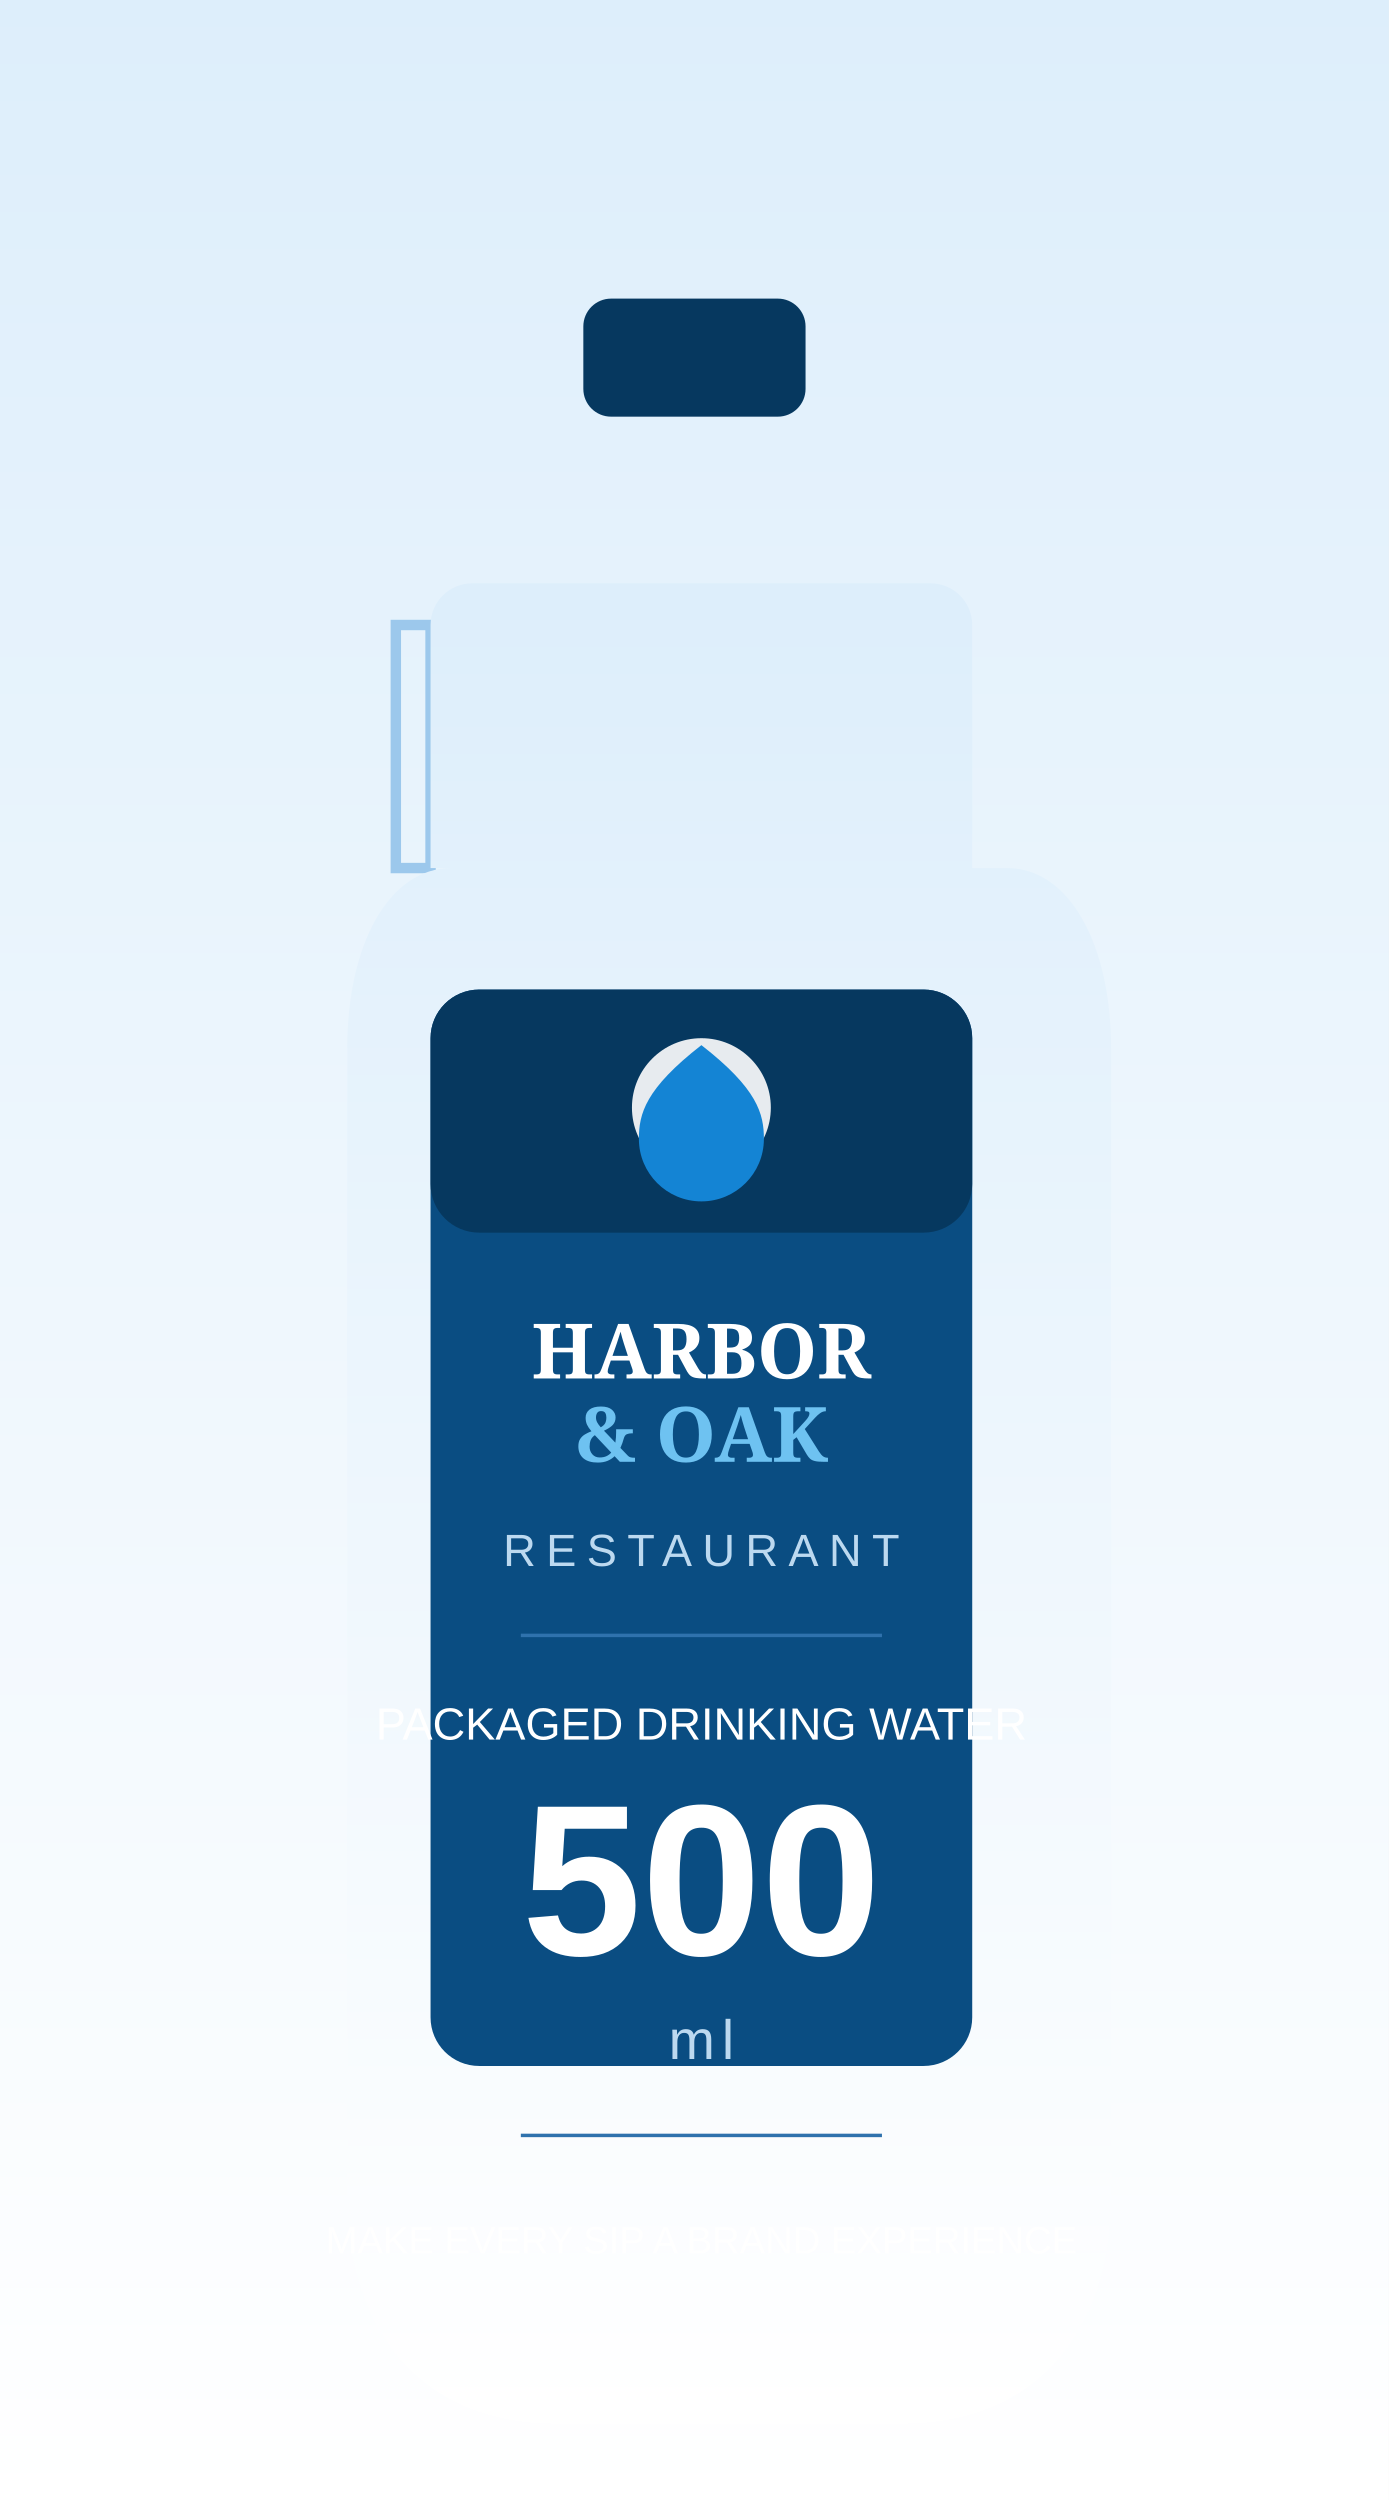
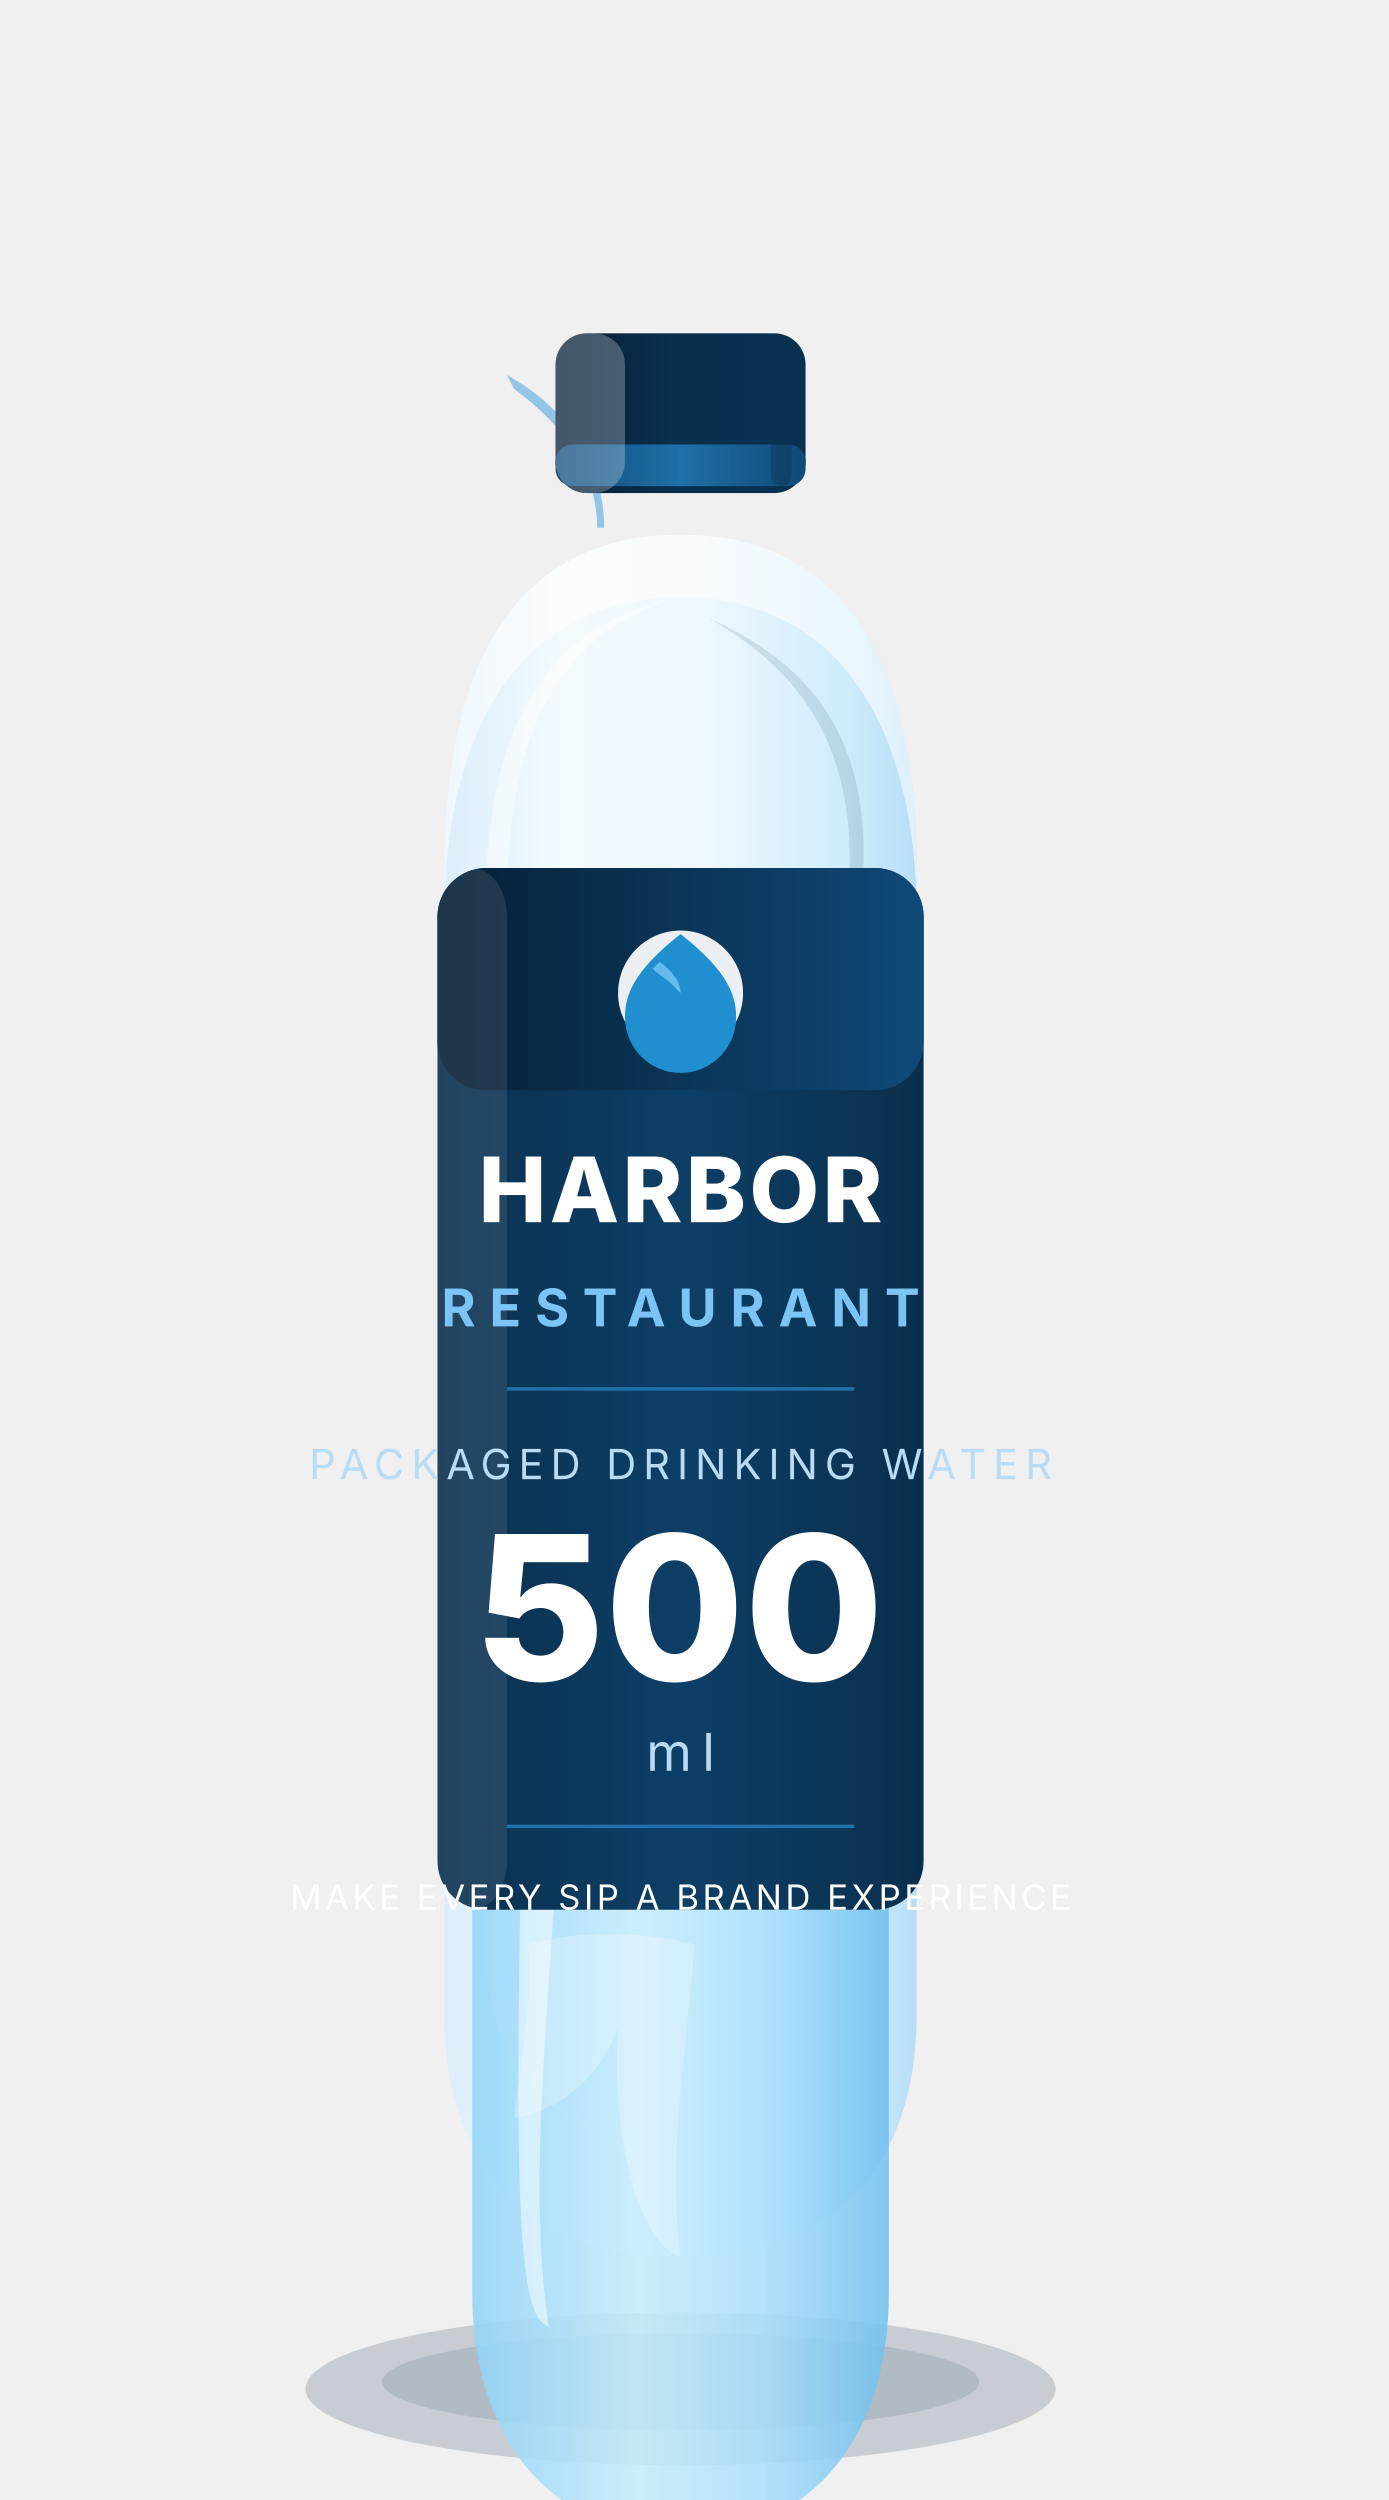
- <svg xmlns="http://www.w3.org/2000/svg" viewBox="0 0 400 720" width="400" height="720" role="img" aria-label="BRANDSIP customized 500ml round branded bottled water">
+ <svg xmlns="http://www.w3.org/2000/svg" viewBox="0 0 400 720" width="400" height="720" role="img" aria-label="bottle-round-500 custom branded water bottle">
  <defs>
-     <linearGradient id="sk" x1="0" y1="0" x2="0" y2="1">
-       <stop offset="0" stop-color="#ddeefb" />
-       <stop offset="1" stop-color="#ffffff" />
+     <linearGradient id="gr500glass" x1="0" y1="0" x2="1" y2="0">
+       <stop offset="0" stop-color="#dbeefc" />
+       <stop offset="0.25" stop-color="#f4fbff" />
+       <stop offset="0.55" stop-color="#eef8ff" />
+       <stop offset="0.85" stop-color="#cfecfb" />
+       <stop offset="1" stop-color="#b8def6" />
+     </linearGradient>
+     <linearGradient id="gr500water" x1="0" y1="0" x2="1" y2="0">
+       <stop offset="0" stop-color="#8fd4f8" />
+       <stop offset="0.4" stop-color="#c6ecfc" />
+       <stop offset="0.7" stop-color="#a8dffb" />
+       <stop offset="1" stop-color="#6fc0f0" />
+     </linearGradient>
+     <linearGradient id="gr500capside" x1="0" y1="0" x2="1" y2="0">
+       <stop offset="0" stop-color="#071f35" />
+       <stop offset="0.5" stop-color="#0a2f4d" />
+       <stop offset="1" stop-color="#08304f" />
+     </linearGradient>
+     <linearGradient id="gr500capring" x1="0" y1="0" x2="1" y2="0">
+       <stop offset="0" stop-color="#0f4a78" />
+       <stop offset="0.5" stop-color="#1f6fa8" />
+       <stop offset="1" stop-color="#0f4a78" />
+     </linearGradient>
+     <linearGradient id="gr500label" x1="0" y1="0" x2="1" y2="0">
+       <stop offset="0" stop-color="#0a2f4d" />
+       <stop offset="0.5" stop-color="#0d3f66" />
+       <stop offset="1" stop-color="#0a2f4d" />
+     </linearGradient>
+     <linearGradient id="gr500labeltop" x1="0" y1="0" x2="1" y2="0">
+       <stop offset="0" stop-color="#071f35" />
+       <stop offset="1" stop-color="#0f4a78" />
    </linearGradient>
  </defs>
-   <rect width="400" height="720" fill="url(#sk)" />
-   <rect x="168" y="86" width="64" height="34" rx="8" fill="#06385f" />
-   <rect x="114" y="180" width="10" height="70" fill="none" stroke="#9cc8ec" stroke-width="3" />
-   <path d="M114 250 h10 v-70 a12 12 0 0 1 12-12 h132 a12 12 0 0 1 12 12 v70 h10 c18 0 30 22 30 52 v330 c0 40 -22 66 -60 66 h-100 c-38 0 -60 -26 -60 -66 v-330 c0 -30 12 -52 30 -52z" fill="url(#sk)" />
-   <rect x="124" y="285" width="156" height="310" rx="14" fill="#0a4d82" />
-   <rect x="124" y="285" width="156" height="70" rx="14" fill="#06385f" />
-   <circle cx="202" cy="319" r="20" fill="#ffffff" opacity="0.9" />
-   <path d="M202 301 c 16.2 12.6 18 19.8 18 27.0 a 18 18 0 0 1 -36 0 c 0 -7.2 1.8 -14.4 18 -27.0 z" fill="#1484d4" />
-   <text x="202" y="397" font-family="Georgia,serif" font-weight="bold" font-size="22" fill="#ffffff" text-anchor="middle">HARBOR</text>
-   <text x="202" y="421" font-family="Georgia,serif" font-weight="bold" font-size="22" fill="#6ec2f1" text-anchor="middle">&amp; OAK</text>
-   <text x="202" y="451" font-family="Arial,sans-serif" font-size="13" fill="#bcd9f0" text-anchor="middle" letter-spacing="3">RESTAURANT</text>
-   <line x1="150" y1="471" x2="254" y2="471" stroke="#2f72ad" stroke-width="1" />
-   <text x="202" y="501" font-family="Arial,sans-serif" font-size="13" fill="#ffffff" text-anchor="middle">PACKAGED DRINKING WATER</text>
-   <text x="202" y="563" font-family="Arial,sans-serif" font-size="62" font-weight="bold" fill="#ffffff" text-anchor="middle">500</text>
-   <text x="202" y="593" font-family="Arial,sans-serif" font-size="16" fill="#bcd9f0" text-anchor="middle" letter-spacing="2">ml</text>
-   <line x1="150" y1="615" x2="254" y2="615" stroke="#2f72ad" stroke-width="1" />
-   <text x="202" y="649" font-family="Arial,sans-serif" font-size="11" fill="#ffffff" text-anchor="middle">MAKE EVERY SIP A BRAND EXPERIENCE</text>
+   <g>
+     <ellipse cx="196" cy="688" rx="108" ry="22" fill="#0a2f4d" opacity="0.18" />
+     <ellipse cx="196" cy="686" rx="86" ry="14" fill="#0a2f4d" opacity="0.12" />
+     <path d="M128 250 c0 -58 20 -96 68 -96 c48 0 68 38 68 96 l0 330 c0 42 -22 70 -68 70 c-46 0 -68 -28 -68 -70 z" fill="url(#gr500glass)" />
+     <path d="M128 250 c0 -58 20 -96 68 -96 c48 0 68 38 68 96 l0 14 c0 -54 -22 -92 -68 -92 c-46 0 -68 38 -68 92 z" fill="#ffffff" opacity="0.55" />
+     <path d="M140 260 c0 -46 14 -80 56 -88 c-38 10 -50 44 -50 88 l0 300 c0 26 8 42 26 54 c-24 -10 -32 -30 -32 -54 z" fill="#ffffff" opacity="0.45" />
+     <path d="M244 262 c4 -40 -8 -66 -40 -84 c36 16 48 42 44 82 c-2 24 0 46 -4 64 c-8 -22 -8 -46 0 -62 z" fill="#0a2f4d" opacity="0.12" />
+     <path d="M136 520 l120 0 l0 140 c0 42 -22 70 -60 70 c-38 0 -60 -28 -60 -70 z" fill="url(#gr500water)" opacity="0.85" />
+     <path d="M150 540 l10 0 c-2 40 -8 90 -2 130 c-8 -2 -10 -30 -8 -130 z" fill="#ffffff" opacity="0.5" />
+     <ellipse cx="196" cy="518" rx="60" ry="7" fill="#ffffff" opacity="0.7" />
+     <path d="M152 560 c15 -4 32 -4 48 0 c-2 30 -8 60 -4 90 c-12 -4 -20 -34 -18 -66 c-6 16 -18 24 -30 26 c2 -18 6 -36 4 -50 z" fill="#ffffff" opacity="0.25" />
+     <path d="M146 108 c18 10 28 26 28 44 l-2 0 c0 -16 -10 -30 -24 -40 z" fill="#54a8e0" opacity="0.6" />
+     <rect x="160" y="96" width="72" height="46" rx="9" fill="url(#gr500capside)" />
+     <rect x="160" y="128" width="72" height="12" rx="5" fill="url(#gr500capring)" />
+     <rect x="160" y="96" width="20" height="46" rx="9" fill="#ffffff" opacity="0.25" />
+     <rect x="222" y="102" width="6" height="38" rx="3" fill="#0a2f4d" opacity="0.4" />
+     <rect x="126" y="250" width="140" height="300" rx="14" fill="url(#gr500label)" />
+     <rect x="126" y="250" width="140" height="64" rx="14" fill="url(#gr500labeltop)" />
+     <rect x="126" y="250" width="20" height="300" rx="14" fill="#ffffff" opacity="0.10" />
+     <circle cx="196" cy="286" r="18" fill="#ffffff" opacity="0.92" />
+     <path d="M196 269 c14 11 16 18 16 24 a16 16 0 0 1 -32 0 c0 -6 2 -13 16 -24 z" fill="#1f8fd0" />
+     <path d="M190 277 c4 3 6 6 6 9 c-1 -1 -2 -2 -3 -3 c-1 -1 -3 -2 -5 -4 c1 -1 2 -2 2 -2 z" fill="#7cc4f5" opacity="0.8" />
+     <text x="196" y="352" font-family="Inter, Arial, sans-serif" font-weight="800" font-size="26" fill="#ffffff" text-anchor="middle" letter-spacing="1">HARBOR</text>
+     <text x="196" y="382" font-family="Inter, Arial, sans-serif" font-weight="700" font-size="15" fill="#7cc4f5" text-anchor="middle" letter-spacing="4">RESTAURANT</text>
+     <line x1="146" y1="400" x2="246" y2="400" stroke="#1f6fa8" stroke-width="1" />
+     <text x="196" y="426" font-family="Inter, Arial, sans-serif" font-size="12" fill="#b8dcf5" text-anchor="middle" letter-spacing="2">PACKAGED DRINKING WATER</text>
+     <text x="196" y="484" font-family="Inter, Arial, sans-serif" font-weight="800" font-size="58" fill="#ffffff" text-anchor="middle">500</text>
+     <text x="196" y="510" font-family="Inter, Arial, sans-serif" font-size="15" fill="#b8dcf5" text-anchor="middle" letter-spacing="3">ml</text>
+     <line x1="146" y1="526" x2="246" y2="526" stroke="#1f6fa8" stroke-width="1" />
+     <text x="196" y="550" font-family="Inter, Arial, sans-serif" font-size="10" fill="#ffffff" text-anchor="middle" letter-spacing="1">MAKE EVERY SIP A BRAND EXPERIENCE</text>
+   </g>
</svg>
